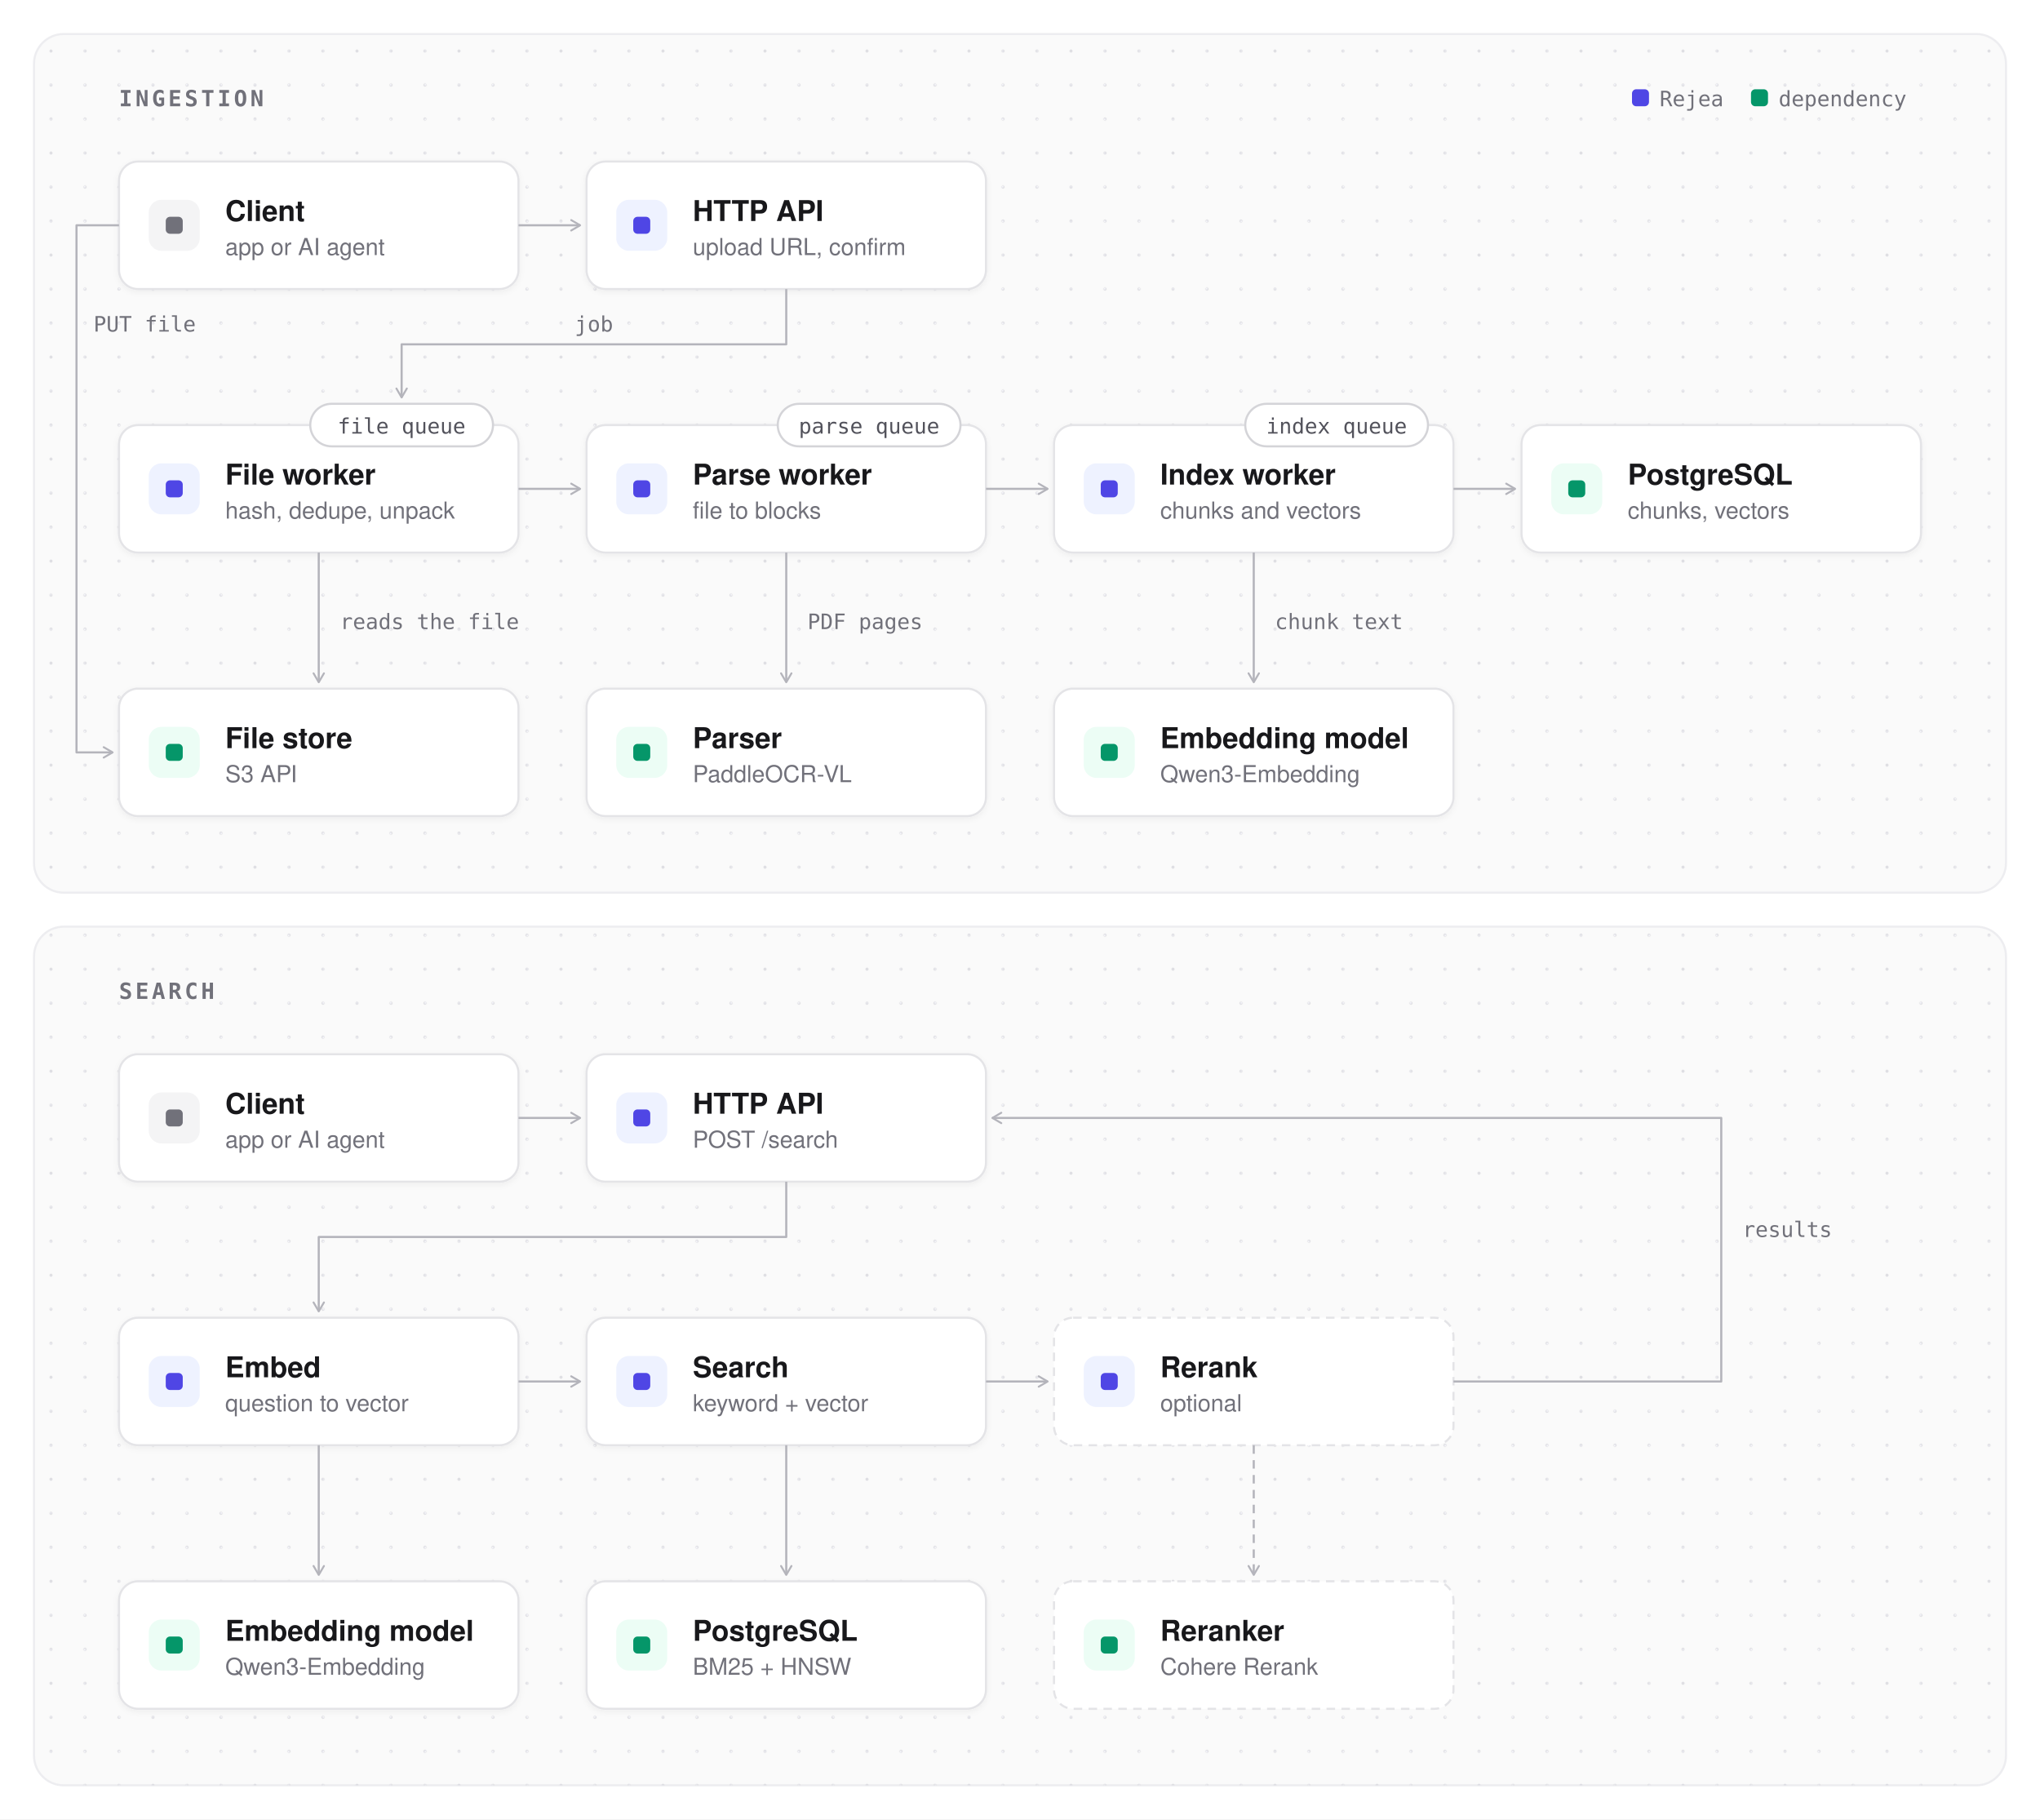
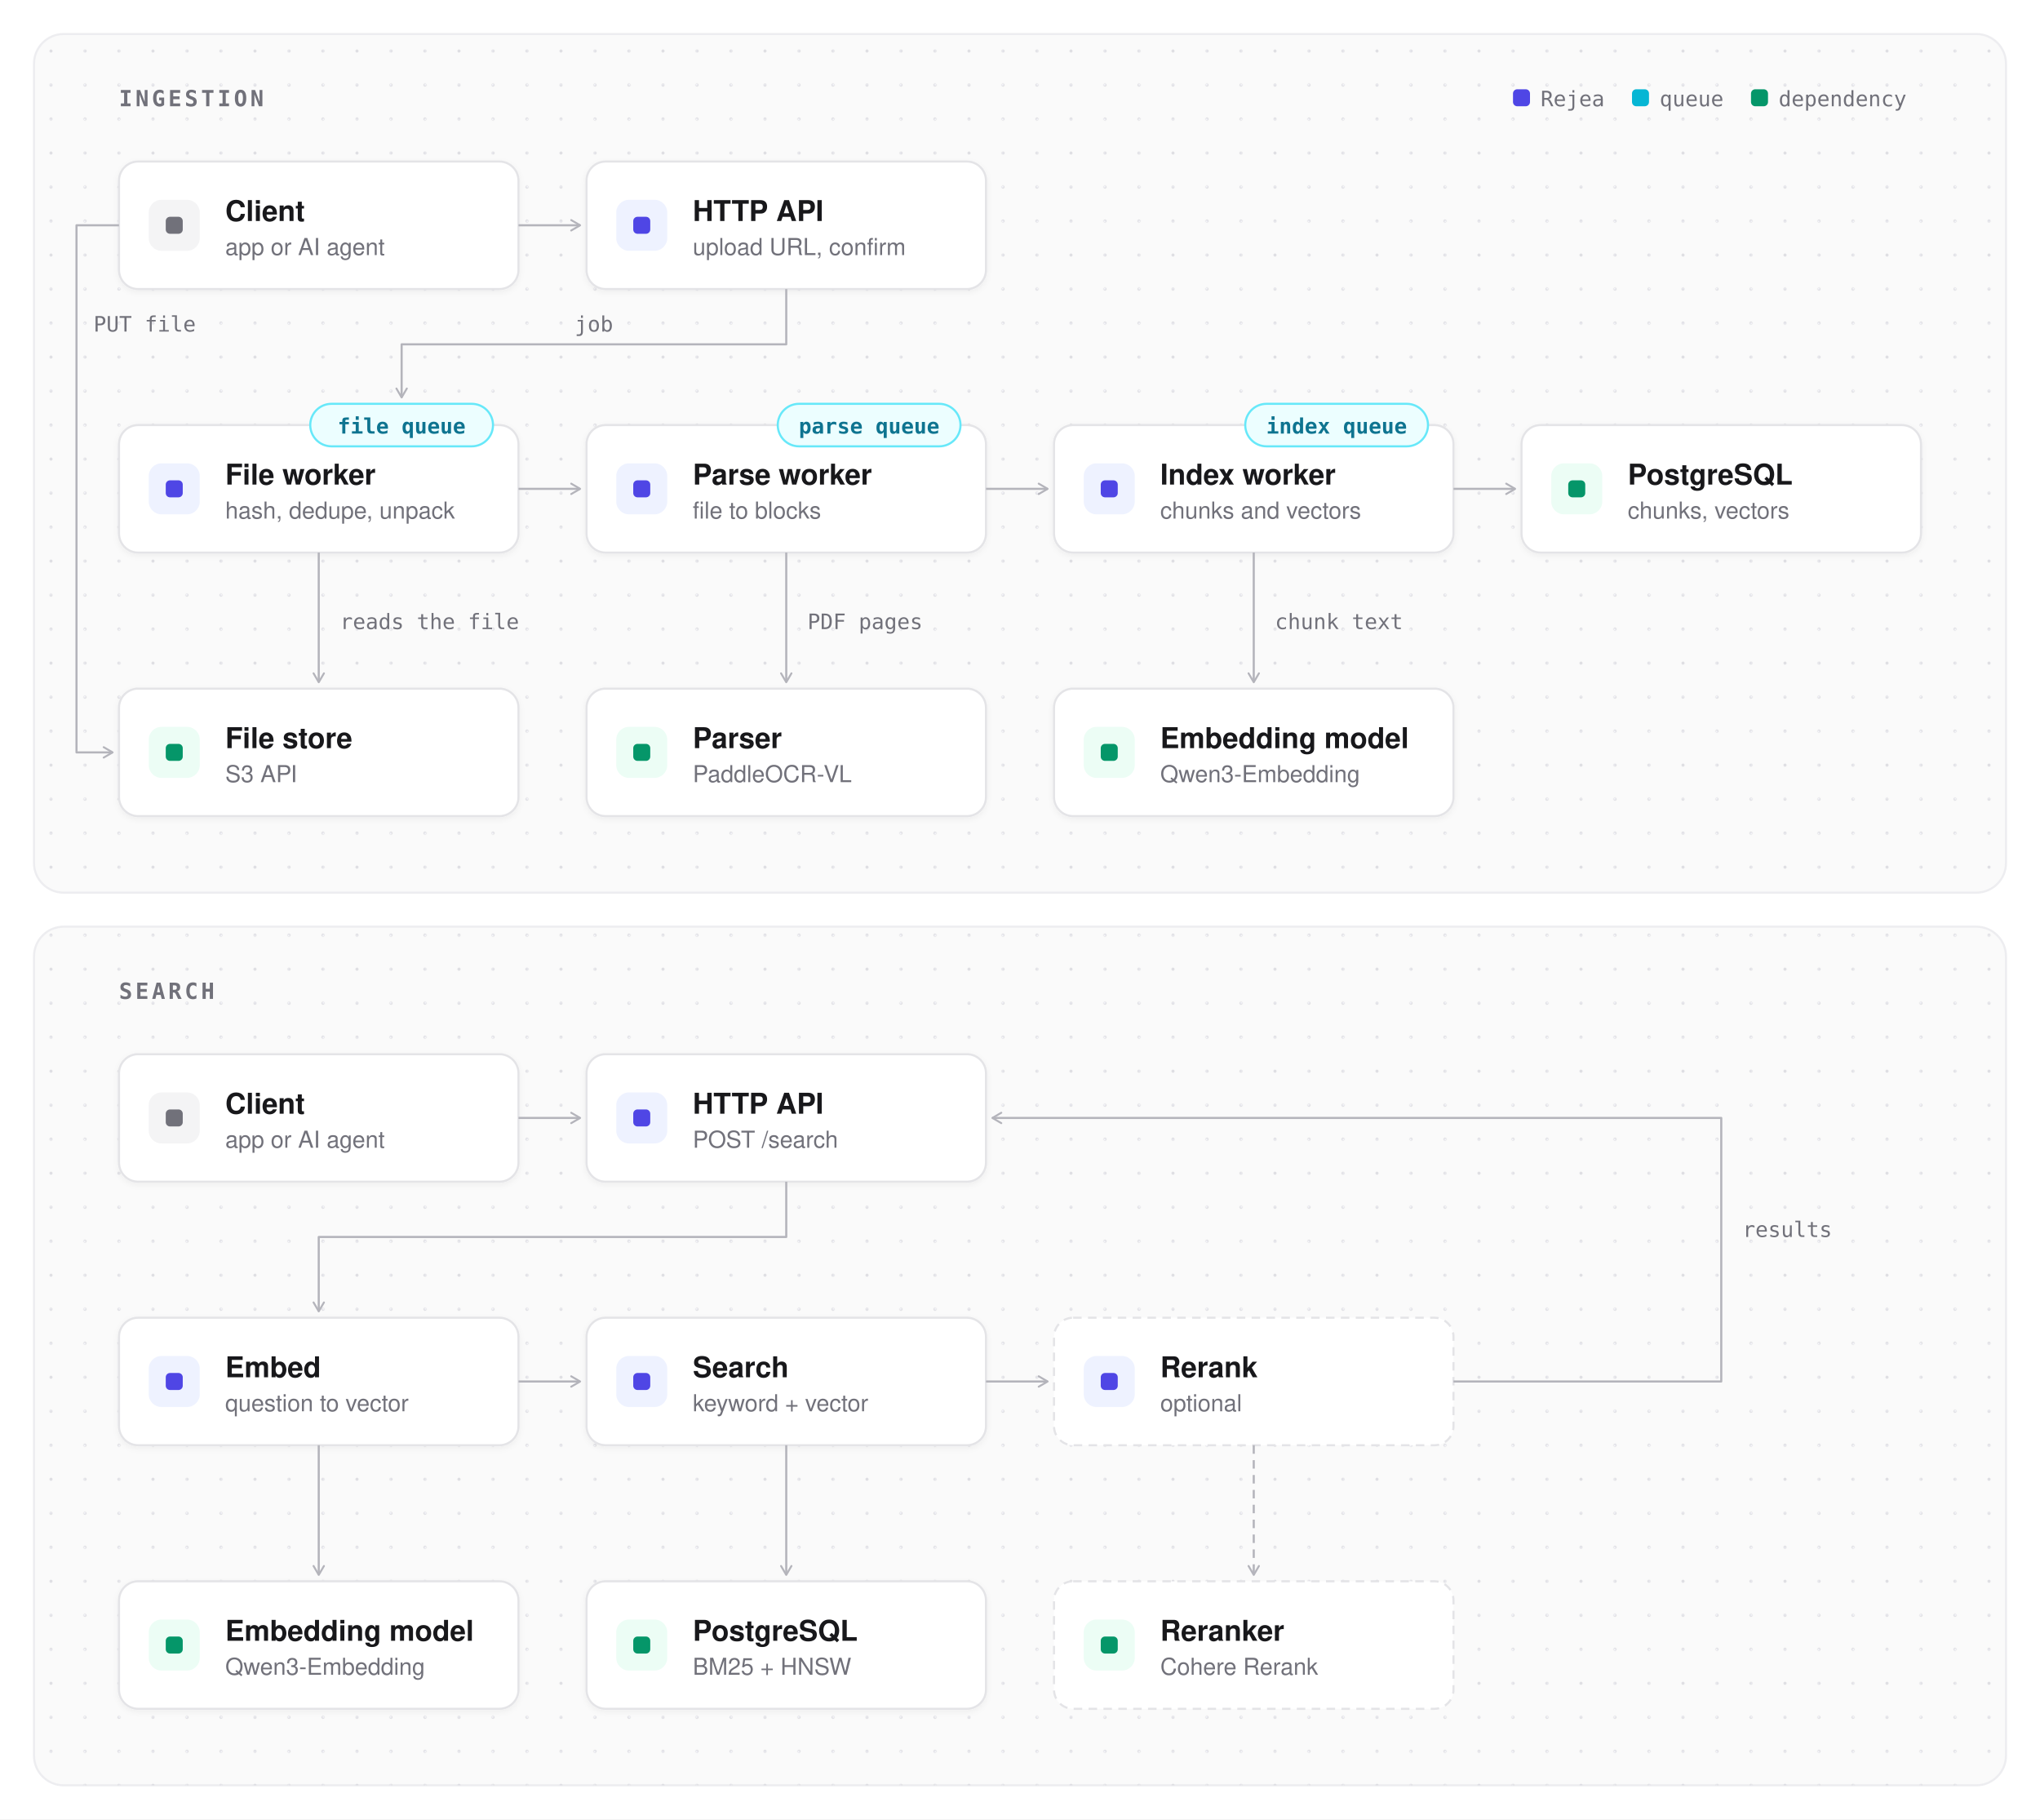
<svg xmlns="http://www.w3.org/2000/svg" viewBox="0 0 960 856" width="960" height="856" font-family="-apple-system, BlinkMacSystemFont, 'Segoe UI', Helvetica, Arial, sans-serif" role="img" aria-label="Architecture of Rejea. Ingestion: the client gets an upload URL from the HTTP API and sends the file to the file store. Three workers, each with its own job queue, hash the file, turn it into blocks with the parser, and make chunks with vectors from the embedding model, saved in PostgreSQL. Search: the question becomes a vector, PostgreSQL runs a keyword search and a vector search, and an optional reranker orders the results.">
  <defs>
    <pattern id="dots" width="16" height="16" patternUnits="userSpaceOnUse">
      <circle cx="8" cy="8" r="0.75" fill="#dedee3" />
    </pattern>
    <marker id="arrow" viewBox="0 0 10 10" refX="8" refY="5" markerWidth="7" markerHeight="7" orient="auto">
      <path d="M2,1.5 L8,5 L2,8.5" fill="none" stroke="#b4b4bb" stroke-width="1.3" stroke-linecap="round" stroke-linejoin="round" />
    </marker>
    <filter id="lift" x="-10%" y="-20%" width="120%" height="150%">
      <feDropShadow dx="0" dy="1" stdDeviation="1.5" flood-color="#18181b" flood-opacity="0.05" />
    </filter>
  </defs>
  <rect y="0" width="960" height="856" fill="#ffffff" />
  <rect x="16" y="16" width="928" height="404" rx="14" fill="#fafafa" stroke="#ededf0" />
  <rect x="16" y="16" width="928" height="404" rx="14" fill="url(#dots)" />
  <text x="56" y="50" font-family="ui-monospace, SFMono-Regular, Menlo, Consolas, monospace" font-size="10.5" font-weight="600" letter-spacing="1.4" fill="#71717a">INGESTION</text>
-   <rect x="768" y="42" width="8" height="8" rx="2" fill="#4f46e5" />
+   <rect x="712" y="42" width="8" height="8" rx="2" fill="#4f46e5" />
+   <rect x="768" y="42" width="8" height="8" rx="2" fill="#06b6d4" />
  <rect x="824" y="42" width="8" height="8" rx="2" fill="#059669" />
-   <text x="781" y="50" text-anchor="start" font-family="ui-monospace, SFMono-Regular, Menlo, Consolas, monospace" font-size="10" fill="#71717a">Rejea</text>
+   <text x="725" y="50" text-anchor="start" font-family="ui-monospace, SFMono-Regular, Menlo, Consolas, monospace" font-size="10" fill="#71717a">Rejea</text>
+   <text x="781" y="50" text-anchor="start" font-family="ui-monospace, SFMono-Regular, Menlo, Consolas, monospace" font-size="10" fill="#71717a">queue</text>
  <text x="837" y="50" text-anchor="start" font-family="ui-monospace, SFMono-Regular, Menlo, Consolas, monospace" font-size="10" fill="#71717a">dependency</text>
  <rect x="56" y="76" width="188" height="60" rx="9" fill="#ffffff" stroke="#e4e4e7" filter="url(#lift)" />
  <rect x="70" y="94" width="24" height="24" rx="6" fill="#f4f4f5" />
  <rect x="78" y="102" width="8" height="8" rx="2" fill="#71717a" />
  <text x="106" y="104" font-size="13.5" font-weight="600" fill="#18181b">Client</text>
  <text x="106" y="120" font-size="11" fill="#71717a">app or AI agent</text>
  <rect x="276" y="76" width="188" height="60" rx="9" fill="#ffffff" stroke="#e4e4e7" filter="url(#lift)" />
  <rect x="290" y="94" width="24" height="24" rx="6" fill="#eef2ff" />
  <rect x="298" y="102" width="8" height="8" rx="2" fill="#4f46e5" />
  <text x="326" y="104" font-size="13.5" font-weight="600" fill="#18181b">HTTP API</text>
  <text x="326" y="120" font-size="11" fill="#71717a">upload URL, confirm</text>
  <path d="M244,106 L273,106" fill="none" stroke="#b4b4bb" stroke-width="1" stroke-linejoin="round" marker-end="url(#arrow)" />
  <rect x="56" y="200" width="188" height="60" rx="9" fill="#ffffff" stroke="#e4e4e7" filter="url(#lift)" />
  <rect x="70" y="218" width="24" height="24" rx="6" fill="#eef2ff" />
  <rect x="78" y="226" width="8" height="8" rx="2" fill="#4f46e5" />
  <text x="106" y="228" font-size="13.5" font-weight="600" fill="#18181b">File worker</text>
  <text x="106" y="244" font-size="11" fill="#71717a">hash, dedupe, unpack</text>
-   <rect x="146" y="190" width="86" height="20" rx="10" fill="#ffffff" stroke="#d4d4d8" />
-   <text x="189.0" y="204" text-anchor="middle" font-family="ui-monospace, SFMono-Regular, Menlo, Consolas, monospace" font-size="10" fill="#52525b">file queue</text>
+   <rect x="146" y="190" width="86" height="20" rx="10" fill="#ecfeff" stroke="#67e8f9" />
+   <text x="189.0" y="204" text-anchor="middle" font-family="ui-monospace, SFMono-Regular, Menlo, Consolas, monospace" font-size="10" font-weight="600" fill="#0e7490">file queue</text>
  <rect x="276" y="200" width="188" height="60" rx="9" fill="#ffffff" stroke="#e4e4e7" filter="url(#lift)" />
  <rect x="290" y="218" width="24" height="24" rx="6" fill="#eef2ff" />
  <rect x="298" y="226" width="8" height="8" rx="2" fill="#4f46e5" />
  <text x="326" y="228" font-size="13.5" font-weight="600" fill="#18181b">Parse worker</text>
  <text x="326" y="244" font-size="11" fill="#71717a">file to blocks</text>
-   <rect x="366" y="190" width="86" height="20" rx="10" fill="#ffffff" stroke="#d4d4d8" />
-   <text x="409.0" y="204" text-anchor="middle" font-family="ui-monospace, SFMono-Regular, Menlo, Consolas, monospace" font-size="10" fill="#52525b">parse queue</text>
+   <rect x="366" y="190" width="86" height="20" rx="10" fill="#ecfeff" stroke="#67e8f9" />
+   <text x="409.0" y="204" text-anchor="middle" font-family="ui-monospace, SFMono-Regular, Menlo, Consolas, monospace" font-size="10" font-weight="600" fill="#0e7490">parse queue</text>
  <rect x="496" y="200" width="188" height="60" rx="9" fill="#ffffff" stroke="#e4e4e7" filter="url(#lift)" />
  <rect x="510" y="218" width="24" height="24" rx="6" fill="#eef2ff" />
  <rect x="518" y="226" width="8" height="8" rx="2" fill="#4f46e5" />
  <text x="546" y="228" font-size="13.5" font-weight="600" fill="#18181b">Index worker</text>
  <text x="546" y="244" font-size="11" fill="#71717a">chunks and vectors</text>
-   <rect x="586" y="190" width="86" height="20" rx="10" fill="#ffffff" stroke="#d4d4d8" />
-   <text x="629.0" y="204" text-anchor="middle" font-family="ui-monospace, SFMono-Regular, Menlo, Consolas, monospace" font-size="10" fill="#52525b">index queue</text>
+   <rect x="586" y="190" width="86" height="20" rx="10" fill="#ecfeff" stroke="#67e8f9" />
+   <text x="629.0" y="204" text-anchor="middle" font-family="ui-monospace, SFMono-Regular, Menlo, Consolas, monospace" font-size="10" font-weight="600" fill="#0e7490">index queue</text>
  <rect x="716" y="200" width="188" height="60" rx="9" fill="#ffffff" stroke="#e4e4e7" filter="url(#lift)" />
  <rect x="730" y="218" width="24" height="24" rx="6" fill="#ecfdf5" />
  <rect x="738" y="226" width="8" height="8" rx="2" fill="#059669" />
  <text x="766" y="228" font-size="13.5" font-weight="600" fill="#18181b">PostgreSQL</text>
  <text x="766" y="244" font-size="11" fill="#71717a">chunks, vectors</text>
  <path d="M370,136 L370,162 L189,162 L189,187" fill="none" stroke="#b4b4bb" stroke-width="1" stroke-linejoin="round" marker-end="url(#arrow)" />
  <text x="279.5" y="156" text-anchor="middle" font-family="ui-monospace, SFMono-Regular, Menlo, Consolas, monospace" font-size="10" fill="#71717a">job</text>
  <path d="M244,230 L273,230" fill="none" stroke="#b4b4bb" stroke-width="1" stroke-linejoin="round" marker-end="url(#arrow)" />
  <path d="M464,230 L493,230" fill="none" stroke="#b4b4bb" stroke-width="1" stroke-linejoin="round" marker-end="url(#arrow)" />
  <path d="M684,230 L713,230" fill="none" stroke="#b4b4bb" stroke-width="1" stroke-linejoin="round" marker-end="url(#arrow)" />
  <rect x="56" y="324" width="188" height="60" rx="9" fill="#ffffff" stroke="#e4e4e7" filter="url(#lift)" />
  <rect x="70" y="342" width="24" height="24" rx="6" fill="#ecfdf5" />
  <rect x="78" y="350" width="8" height="8" rx="2" fill="#059669" />
  <text x="106" y="352" font-size="13.5" font-weight="600" fill="#18181b">File store</text>
  <text x="106" y="368" font-size="11" fill="#71717a">S3 API</text>
  <rect x="276" y="324" width="188" height="60" rx="9" fill="#ffffff" stroke="#e4e4e7" filter="url(#lift)" />
  <rect x="290" y="342" width="24" height="24" rx="6" fill="#ecfdf5" />
  <rect x="298" y="350" width="8" height="8" rx="2" fill="#059669" />
  <text x="326" y="352" font-size="13.5" font-weight="600" fill="#18181b">Parser</text>
  <text x="326" y="368" font-size="11" fill="#71717a">PaddleOCR-VL</text>
  <rect x="496" y="324" width="188" height="60" rx="9" fill="#ffffff" stroke="#e4e4e7" filter="url(#lift)" />
  <rect x="510" y="342" width="24" height="24" rx="6" fill="#ecfdf5" />
  <rect x="518" y="350" width="8" height="8" rx="2" fill="#059669" />
  <text x="546" y="352" font-size="13.5" font-weight="600" fill="#18181b">Embedding model</text>
  <text x="546" y="368" font-size="11" fill="#71717a">Qwen3-Embedding</text>
  <path d="M150,260 L150,321" fill="none" stroke="#b4b4bb" stroke-width="1" stroke-linejoin="round" marker-end="url(#arrow)" />
  <text x="160" y="296" text-anchor="start" font-family="ui-monospace, SFMono-Regular, Menlo, Consolas, monospace" font-size="10" fill="#71717a">reads the file</text>
  <path d="M370,260 L370,321" fill="none" stroke="#b4b4bb" stroke-width="1" stroke-linejoin="round" marker-end="url(#arrow)" />
  <text x="380" y="296" text-anchor="start" font-family="ui-monospace, SFMono-Regular, Menlo, Consolas, monospace" font-size="10" fill="#71717a">PDF pages</text>
  <path d="M590,260 L590,321" fill="none" stroke="#b4b4bb" stroke-width="1" stroke-linejoin="round" marker-end="url(#arrow)" />
  <text x="600" y="296" text-anchor="start" font-family="ui-monospace, SFMono-Regular, Menlo, Consolas, monospace" font-size="10" fill="#71717a">chunk text</text>
  <path d="M56,106 L36,106 L36,354 L53,354" fill="none" stroke="#b4b4bb" stroke-width="1" stroke-linejoin="round" marker-end="url(#arrow)" />
  <text x="44" y="156" text-anchor="start" font-family="ui-monospace, SFMono-Regular, Menlo, Consolas, monospace" font-size="10" fill="#71717a">PUT file</text>
  <rect x="16" y="436" width="928" height="404" rx="14" fill="#fafafa" stroke="#ededf0" />
  <rect x="16" y="436" width="928" height="404" rx="14" fill="url(#dots)" />
  <text x="56" y="470" font-family="ui-monospace, SFMono-Regular, Menlo, Consolas, monospace" font-size="10.5" font-weight="600" letter-spacing="1.4" fill="#71717a">SEARCH</text>
  <rect x="56" y="496" width="188" height="60" rx="9" fill="#ffffff" stroke="#e4e4e7" filter="url(#lift)" />
  <rect x="70" y="514" width="24" height="24" rx="6" fill="#f4f4f5" />
  <rect x="78" y="522" width="8" height="8" rx="2" fill="#71717a" />
  <text x="106" y="524" font-size="13.5" font-weight="600" fill="#18181b">Client</text>
  <text x="106" y="540" font-size="11" fill="#71717a">app or AI agent</text>
  <rect x="276" y="496" width="188" height="60" rx="9" fill="#ffffff" stroke="#e4e4e7" filter="url(#lift)" />
  <rect x="290" y="514" width="24" height="24" rx="6" fill="#eef2ff" />
  <rect x="298" y="522" width="8" height="8" rx="2" fill="#4f46e5" />
  <text x="326" y="524" font-size="13.5" font-weight="600" fill="#18181b">HTTP API</text>
  <text x="326" y="540" font-size="11" fill="#71717a">POST /search</text>
  <path d="M244,526 L273,526" fill="none" stroke="#b4b4bb" stroke-width="1" stroke-linejoin="round" marker-end="url(#arrow)" />
  <rect x="56" y="620" width="188" height="60" rx="9" fill="#ffffff" stroke="#e4e4e7" filter="url(#lift)" />
  <rect x="70" y="638" width="24" height="24" rx="6" fill="#eef2ff" />
  <rect x="78" y="646" width="8" height="8" rx="2" fill="#4f46e5" />
  <text x="106" y="648" font-size="13.5" font-weight="600" fill="#18181b">Embed</text>
  <text x="106" y="664" font-size="11" fill="#71717a">question to vector</text>
  <rect x="276" y="620" width="188" height="60" rx="9" fill="#ffffff" stroke="#e4e4e7" filter="url(#lift)" />
  <rect x="290" y="638" width="24" height="24" rx="6" fill="#eef2ff" />
  <rect x="298" y="646" width="8" height="8" rx="2" fill="#4f46e5" />
  <text x="326" y="648" font-size="13.5" font-weight="600" fill="#18181b">Search</text>
  <text x="326" y="664" font-size="11" fill="#71717a">keyword + vector</text>
  <rect x="496" y="620" width="188" height="60" rx="9" fill="#ffffff" stroke="#e4e4e7" stroke-dasharray="4 3" />
  <rect x="510" y="638" width="24" height="24" rx="6" fill="#eef2ff" />
  <rect x="518" y="646" width="8" height="8" rx="2" fill="#4f46e5" />
  <text x="546" y="648" font-size="13.5" font-weight="600" fill="#18181b">Rerank</text>
  <text x="546" y="664" font-size="11" fill="#71717a">optional</text>
  <path d="M370,556 L370,582 L150,582 L150,617" fill="none" stroke="#b4b4bb" stroke-width="1" stroke-linejoin="round" marker-end="url(#arrow)" />
  <path d="M244,650 L273,650" fill="none" stroke="#b4b4bb" stroke-width="1" stroke-linejoin="round" marker-end="url(#arrow)" />
  <path d="M464,650 L493,650" fill="none" stroke="#b4b4bb" stroke-width="1" stroke-linejoin="round" marker-end="url(#arrow)" />
  <path d="M684,650 L810,650 L810,526 L467,526" fill="none" stroke="#b4b4bb" stroke-width="1" stroke-linejoin="round" marker-end="url(#arrow)" />
  <text x="820" y="582" text-anchor="start" font-family="ui-monospace, SFMono-Regular, Menlo, Consolas, monospace" font-size="10" fill="#71717a">results</text>
  <rect x="56" y="744" width="188" height="60" rx="9" fill="#ffffff" stroke="#e4e4e7" filter="url(#lift)" />
  <rect x="70" y="762" width="24" height="24" rx="6" fill="#ecfdf5" />
  <rect x="78" y="770" width="8" height="8" rx="2" fill="#059669" />
  <text x="106" y="772" font-size="13.5" font-weight="600" fill="#18181b">Embedding model</text>
  <text x="106" y="788" font-size="11" fill="#71717a">Qwen3-Embedding</text>
  <rect x="276" y="744" width="188" height="60" rx="9" fill="#ffffff" stroke="#e4e4e7" filter="url(#lift)" />
  <rect x="290" y="762" width="24" height="24" rx="6" fill="#ecfdf5" />
  <rect x="298" y="770" width="8" height="8" rx="2" fill="#059669" />
  <text x="326" y="772" font-size="13.5" font-weight="600" fill="#18181b">PostgreSQL</text>
  <text x="326" y="788" font-size="11" fill="#71717a">BM25 + HNSW</text>
  <rect x="496" y="744" width="188" height="60" rx="9" fill="#ffffff" stroke="#e4e4e7" stroke-dasharray="4 3" />
  <rect x="510" y="762" width="24" height="24" rx="6" fill="#ecfdf5" />
  <rect x="518" y="770" width="8" height="8" rx="2" fill="#059669" />
  <text x="546" y="772" font-size="13.5" font-weight="600" fill="#18181b">Reranker</text>
  <text x="546" y="788" font-size="11" fill="#71717a">Cohere Rerank</text>
  <path d="M150,680 L150,741" fill="none" stroke="#b4b4bb" stroke-width="1" stroke-linejoin="round" marker-end="url(#arrow)" />
  <path d="M370,680 L370,741" fill="none" stroke="#b4b4bb" stroke-width="1" stroke-linejoin="round" marker-end="url(#arrow)" />
  <path d="M590,680 L590,741" fill="none" stroke="#b4b4bb" stroke-width="1" stroke-dasharray="4 3" stroke-linejoin="round" marker-end="url(#arrow)" />
</svg>
